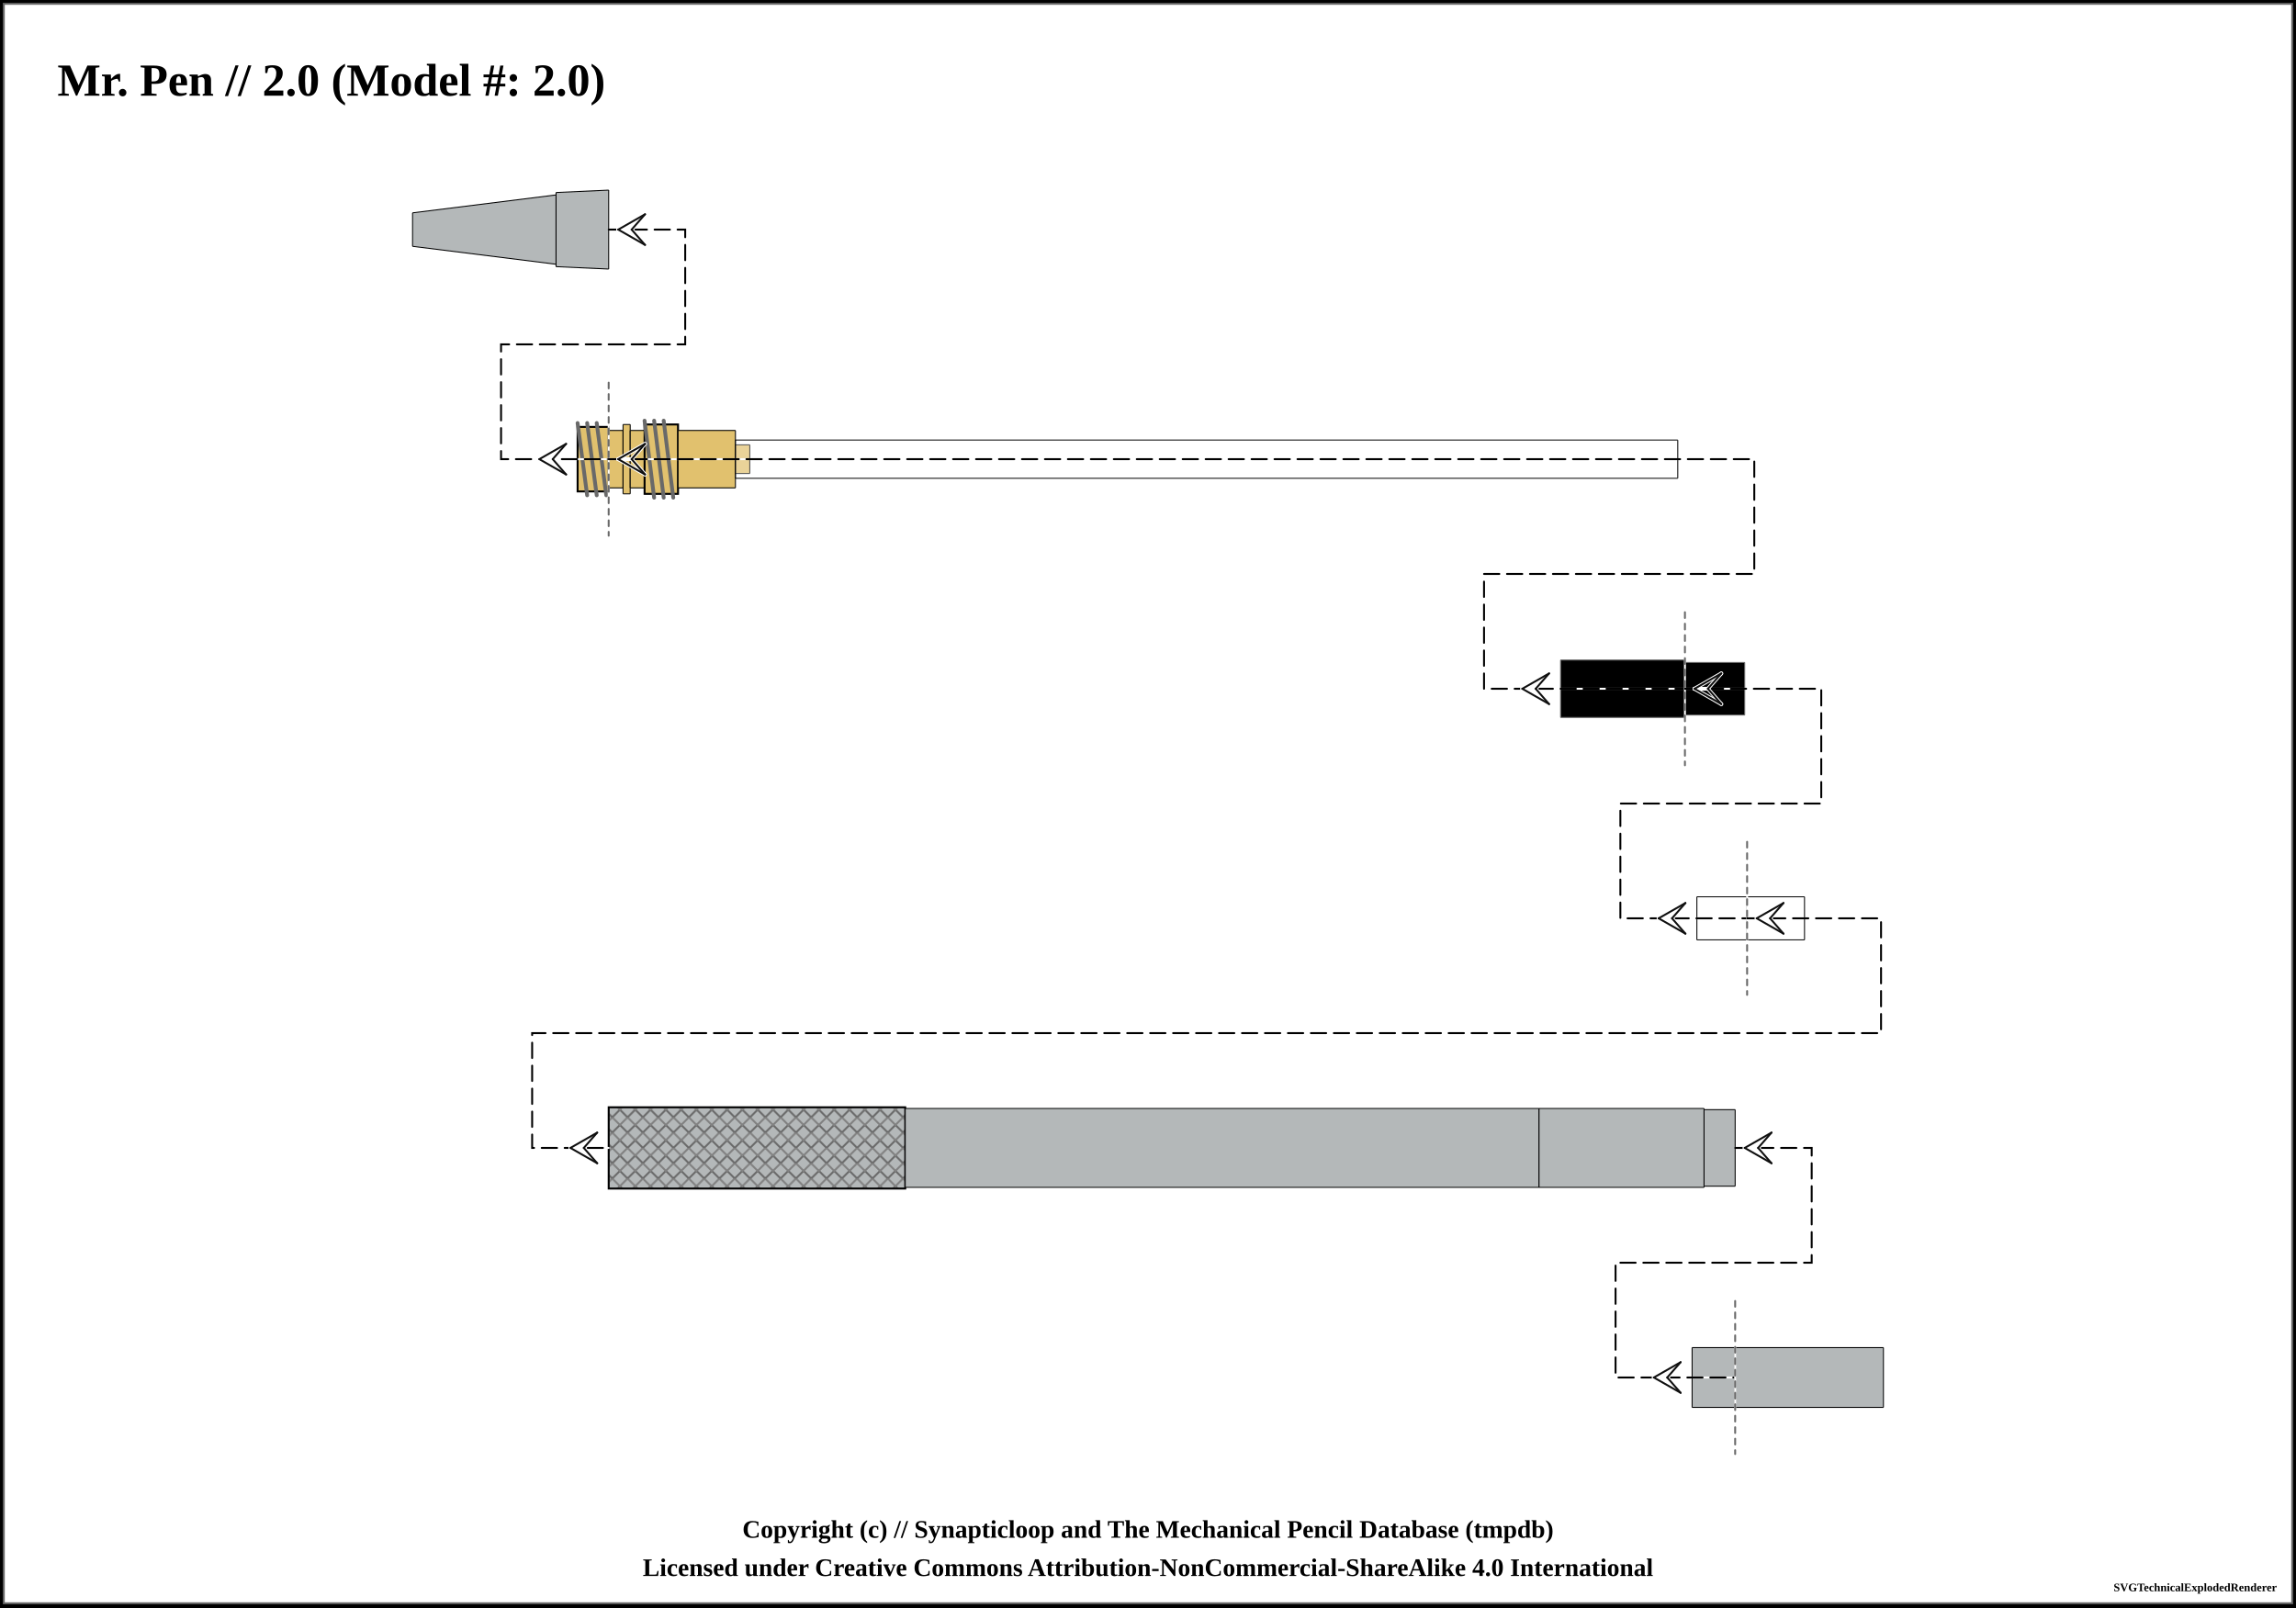
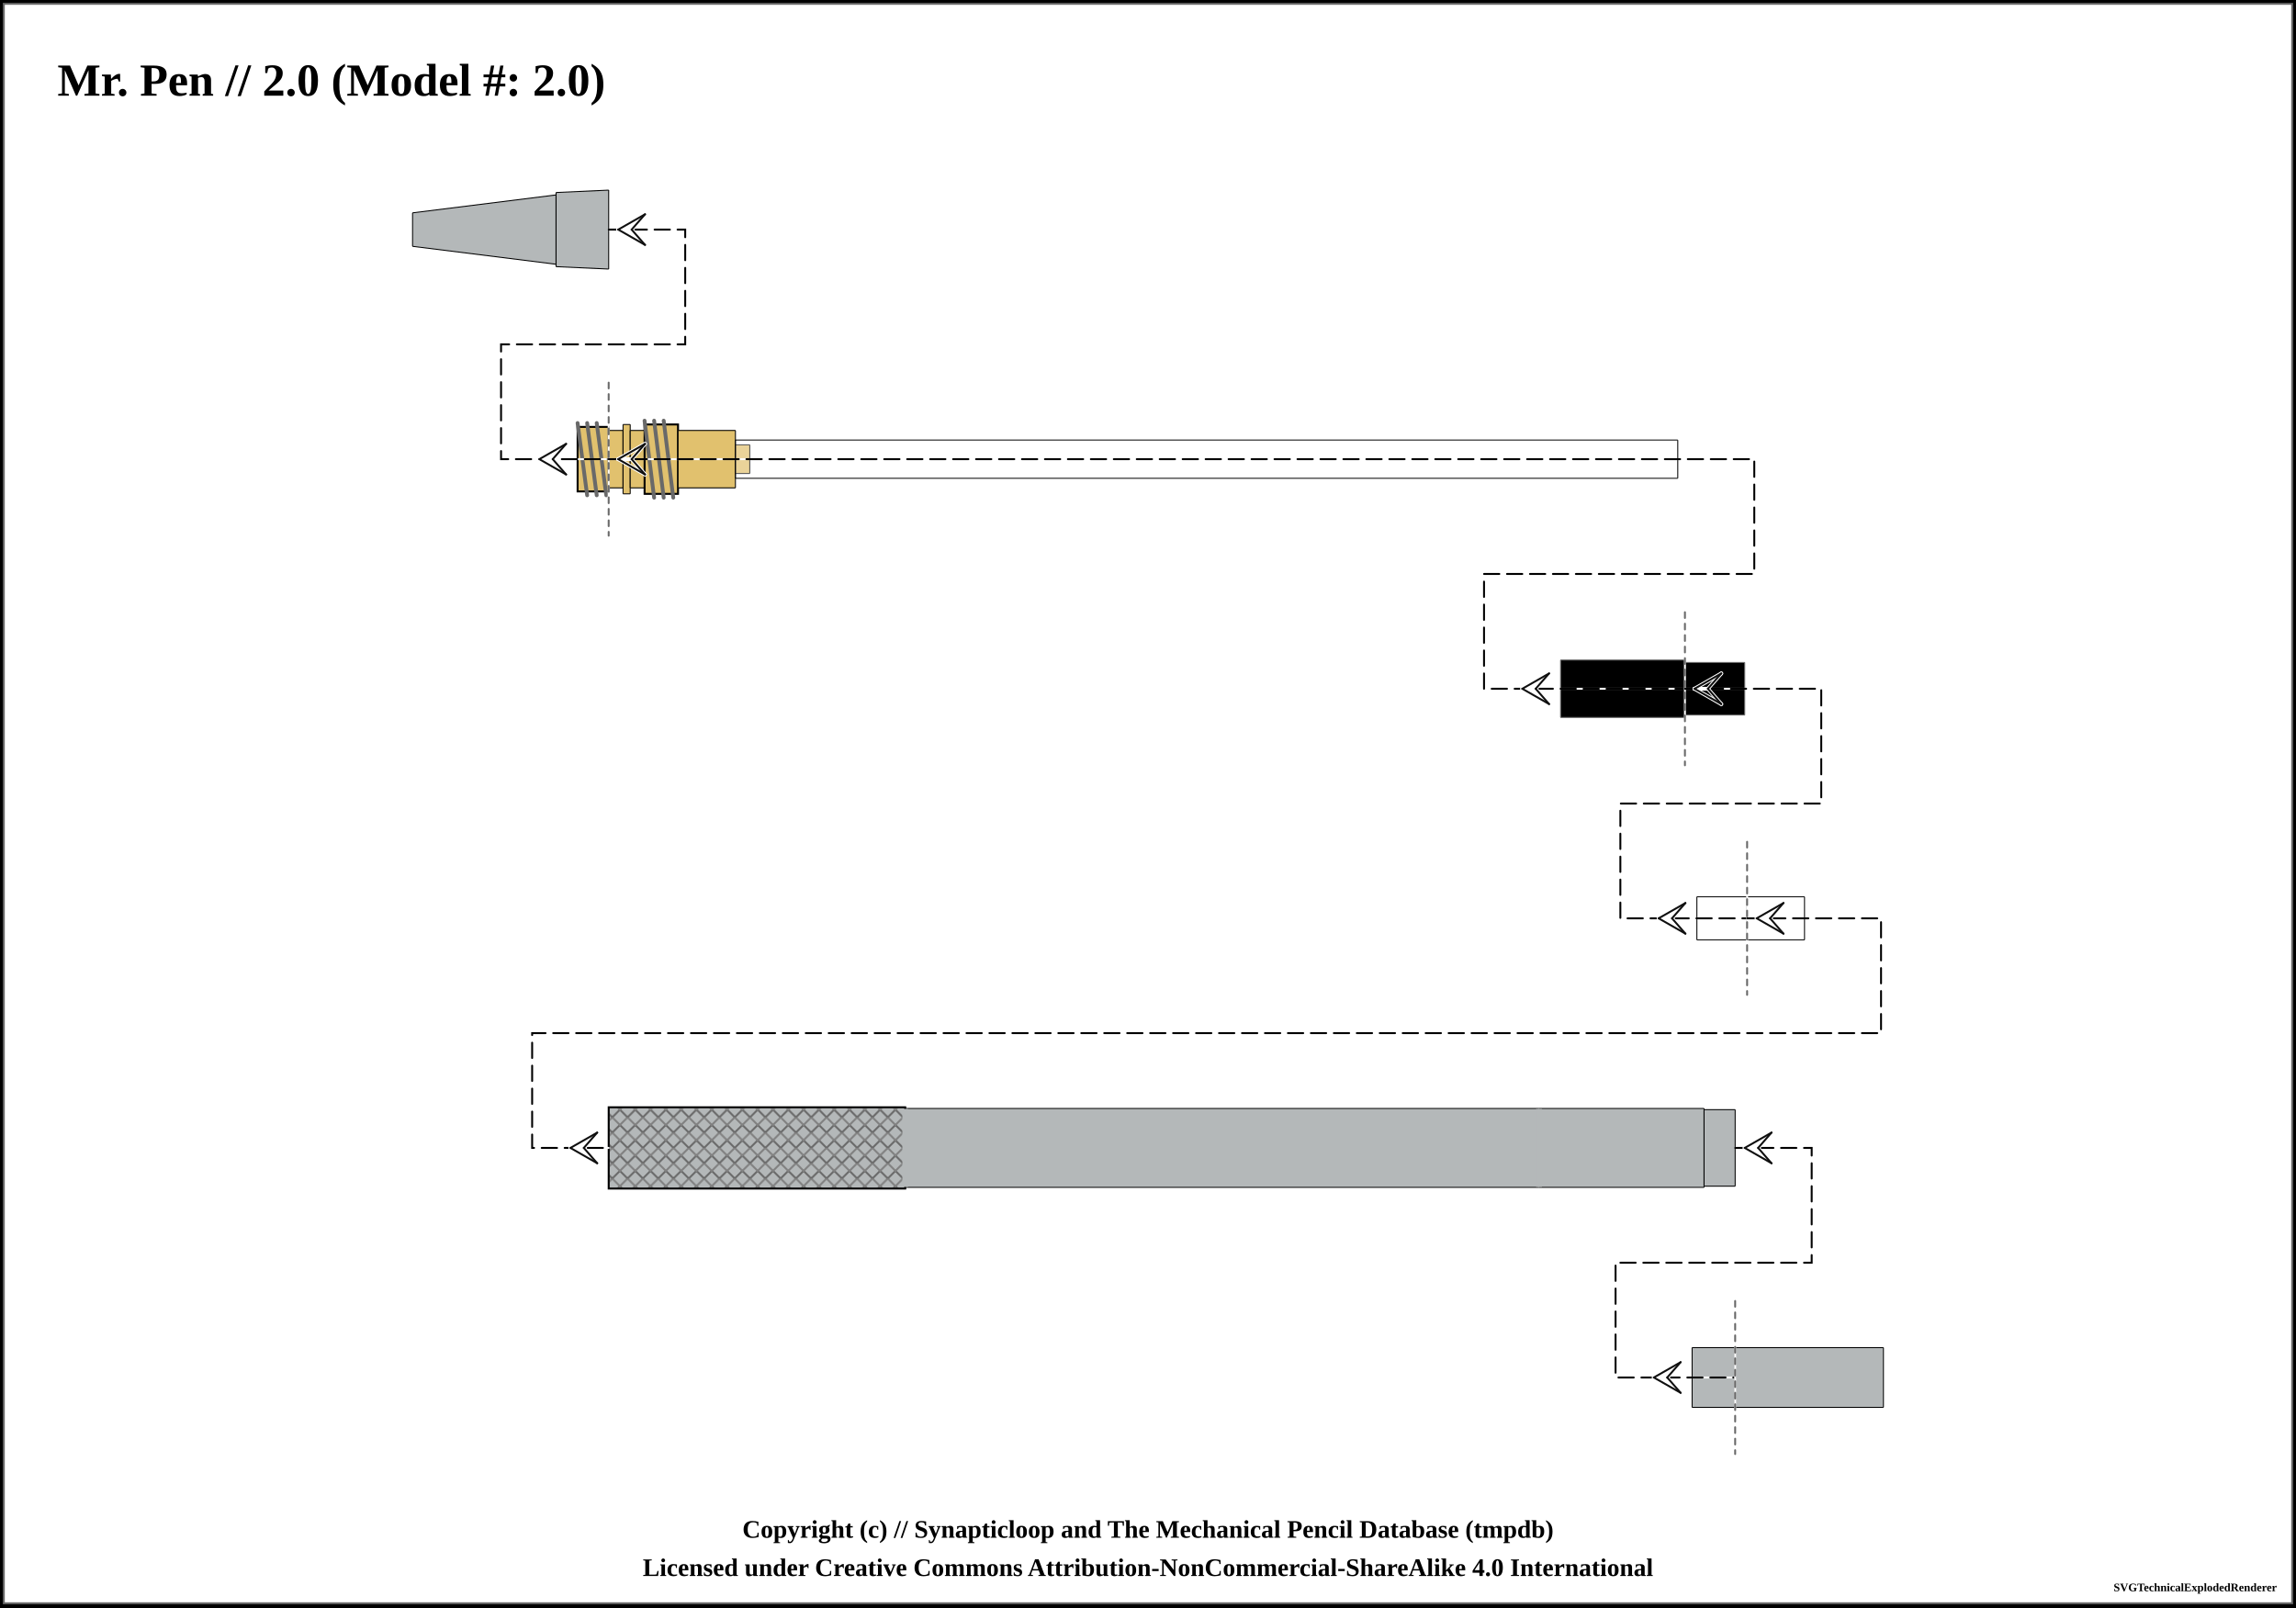
<svg xmlns="http://www.w3.org/2000/svg" width="1200" height="840">
  <pattern id="knurled-large" patternUnits="userSpaceOnUse" width="12" height="12">
    <path stroke="dimgray" stroke-linecap="round" stroke-width="1" d="M 6,6 L 12,12" />
    <path stroke="dimgray" stroke-linecap="round" stroke-width="1" d="M 6,6 L 0,12" />
    <path stroke="gray" stroke-linecap="round" stroke-width="1" d="M 6,6 L 12,0" />
    <path stroke="gray" stroke-linecap="round" stroke-width="1" d="M 6,6 L 0,0" />
  </pattern>
  <pattern id="knurled-small" patternUnits="userSpaceOnUse" width="4" height="4">
    <path stroke="dimgray" stroke-linecap="round" stroke-width="1" d="M 2,2 L 4,4" />
    <path stroke="dimgray" stroke-linecap="round" stroke-width="1" d="M 2,2 L 0,4" />
    <path stroke="gray" stroke-linecap="round" stroke-width="1" d="M 2,2 L 4,0" />
    <path stroke="gray" stroke-linecap="round" stroke-width="1" d="M 2,2 L 0,0" />
  </pattern>
  <pattern id="knurled" patternUnits="userSpaceOnUse" width="8" height="8">
    <path stroke="dimgray" stroke-linecap="round" stroke-width="1" d="M 4,4 L 8,8" />
    <path stroke="dimgray" stroke-linecap="round" stroke-width="1" d="M 4,4 L 0,8" />
    <path stroke="gray" stroke-linecap="round" stroke-width="1" d="M 4,4 L 8,0" />
    <path stroke="gray" stroke-linecap="round" stroke-width="1" d="M 4,4 L 0,0" />
  </pattern>
  <pattern id="lined" patternUnits="userSpaceOnUse" width="3" height="3">
    <path stroke="dimgray" stroke-linecap="round" stroke-width="1" d="M 0,0 L 3,0" />
  </pattern>
  <pattern id="ridged" patternUnits="userSpaceOnUse" width="3" height="3">
    <path stroke="dimgray" stroke-linecap="round" stroke-width="1" d="M 0,0 L 0,3" />
  </pattern>
  <pattern id="knurled" patternUnits="userSpaceOnUse" width="8" height="8">
    <path stroke="dimgray" stroke-linecap="round" stroke-width="1" d="M 4,4 L 8,8" />
    <path stroke="dimgray" stroke-linecap="round" stroke-width="1" d="M 4,4 L 0,8" />
    <path stroke="gray" stroke-linecap="round" stroke-width="1" d="M 4,4 L 8,0" />
    <path stroke="gray" stroke-linecap="round" stroke-width="1" d="M 4,4 L 0,0" />
  </pattern>
  <rect x="0" y="0" width="1200" height="840" fill="white" stroke="black" stroke-width="4" />
  <rect x="2" y="2" width="1196" height="836" fill="white" stroke="dimgray" stroke-width="1" />
  <g transform="rotate(0 0 0)">
    <text x="30" y="50" font-size="2.0em" font-weight="bold"> Mr. Pen // 2.0 (Model #: 2.0)</text>
    <path d="M215.625 111.25 L290.625 101.875 L290.625 138.125 L215.625 128.75 Z" stroke-width="0" stroke="none" stroke-linejoin="round" fill="#b4b8b9" fill-opacity="1" />
    <path d="M215.625 111.25 L290.625 101.875 M290.625 138.125 L215.625 128.75" stroke-width="0.5" stroke="black" stroke-linejoin="round" fill="#b4b8b9" fill-opacity="1" />
    <path d="M215.625 111.25 L215.625 128.75" stroke-width="0.5" stroke="black" stroke-linejoin="round" fill="#b4b8b9" fill-opacity="1" />
    <path d="M290.625 101.875 L290.625 138.125" stroke-width="0.5" stroke="black" stroke-linejoin="round" fill="#b4b8b9" fill-opacity="1" />
    <path d="M290.625 100.625 L318.125 99.375 L318.125 140.625 L290.625 139.375 Z" stroke-width="0" stroke="none" stroke-linejoin="round" fill="#b4b8b9" fill-opacity="1" />
    <path d="M290.625 100.625 L318.125 99.375 M318.125 140.625 L290.625 139.375" stroke-width="0.5" stroke="black" stroke-linejoin="round" fill="#b4b8b9" fill-opacity="1" />
    <path d="M290.625 100.625 L290.625 139.375" stroke-width="0.5" stroke="black" stroke-linejoin="round" fill="#b4b8b9" fill-opacity="1" />
    <path d="M318.125 99.375 L318.125 140.625" stroke-width="0.5" stroke="black" stroke-linejoin="round" fill="#b4b8b9" fill-opacity="1" />
    <path d="M301.875 223.125 L318.125 223.125 L318.125 256.875 L301.875 256.875 Z" stroke-width="0" stroke="none" stroke-linejoin="round" fill="#e1c16e" fill-opacity="1" />
    <path d="M301.875 223.125 L318.125 223.125 M318.125 256.875 L301.875 256.875" stroke-width="0.5" stroke="black" stroke-linejoin="round" fill="#e1c16e" fill-opacity="1" />
    <path d="M301.875 223.125 L301.875 256.875" stroke-width="0.5" stroke="black" stroke-linejoin="round" fill="#e1c16e" fill-opacity="1" />
    <path d="M318.125 223.125 L318.125 256.875" stroke-width="0.5" stroke="black" stroke-linejoin="round" fill="#e1c16e" fill-opacity="1" />
    <path d="M301.875 223.125 L318.125 223.125 L318.125 256.875 L301.875 256.875 Z" stroke-width="1.0" stroke="black" fill="url(#threaded)" />
    <line x1="301.875" y1="221.125" x2="306.875" y2="258.875" stroke="dimgray" stroke-linecap="round" stroke-width="2" />
    <line x1="301.875" y1="221.125" x2="306.875" y2="258.875" stroke="[object Object]" stroke-linecap="round" stroke-width="1" />
    <line x1="306.875" y1="221.125" x2="311.875" y2="258.875" stroke="dimgray" stroke-linecap="round" stroke-width="2" />
    <line x1="306.875" y1="221.125" x2="311.875" y2="258.875" stroke="[object Object]" stroke-linecap="round" stroke-width="1" />
    <line x1="311.875" y1="221.125" x2="316.875" y2="258.875" stroke="dimgray" stroke-linecap="round" stroke-width="2" />
    <line x1="311.875" y1="221.125" x2="316.875" y2="258.875" stroke="[object Object]" stroke-linecap="round" stroke-width="1" />
    <path d="M318.125 225 L325.625 225 L325.625 255 L318.125 255 Z" stroke-width="0" stroke="none" stroke-linejoin="round" fill="#e1c16e" fill-opacity="1" />
    <path d="M318.125 225 L325.625 225 M325.625 255 L318.125 255" stroke-width="0.5" stroke="black" stroke-linejoin="round" fill="#e1c16e" fill-opacity="1" />
    <path d="M318.125 225 L318.125 255" stroke-width="0.5" stroke="black" stroke-linejoin="round" fill="#e1c16e" fill-opacity="1" />
    <path d="M325.625 225 L325.625 255" stroke-width="0.5" stroke="black" stroke-linejoin="round" fill="#e1c16e" fill-opacity="1" />
    <path d="M325.625 221.875 L329.375 221.875 L329.375 258.125 L325.625 258.125 Z" stroke-width="0" stroke="none" stroke-linejoin="round" fill="#e1c16e" fill-opacity="1" />
    <path d="M325.625 221.875 L329.375 221.875 M329.375 258.125 L325.625 258.125" stroke-width="0.5" stroke="black" stroke-linejoin="round" fill="#e1c16e" fill-opacity="1" />
    <path d="M325.625 221.875 L325.625 258.125" stroke-width="0.5" stroke="black" stroke-linejoin="round" fill="#e1c16e" fill-opacity="1" />
    <path d="M329.375 221.875 L329.375 258.125" stroke-width="0.5" stroke="black" stroke-linejoin="round" fill="#e1c16e" fill-opacity="1" />
    <path d="M329.375 225 L336.875 225 L336.875 255 L329.375 255 Z" stroke-width="0" stroke="none" stroke-linejoin="round" fill="#e1c16e" fill-opacity="1" />
    <path d="M329.375 225 L336.875 225 M336.875 255 L329.375 255" stroke-width="0.5" stroke="black" stroke-linejoin="round" fill="#e1c16e" fill-opacity="1" />
    <path d="M329.375 225 L329.375 255" stroke-width="0.5" stroke="black" stroke-linejoin="round" fill="#e1c16e" fill-opacity="1" />
    <path d="M336.875 225 L336.875 255" stroke-width="0.5" stroke="black" stroke-linejoin="round" fill="#e1c16e" fill-opacity="1" />
    <path d="M336.875 221.875 L354.375 221.875 L354.375 258.125 L336.875 258.125 Z" stroke-width="0" stroke="none" stroke-linejoin="round" fill="#e1c16e" fill-opacity="1" />
    <path d="M336.875 221.875 L354.375 221.875 M354.375 258.125 L336.875 258.125" stroke-width="0.5" stroke="black" stroke-linejoin="round" fill="#e1c16e" fill-opacity="1" />
    <path d="M336.875 221.875 L336.875 258.125" stroke-width="0.5" stroke="black" stroke-linejoin="round" fill="#e1c16e" fill-opacity="1" />
    <path d="M354.375 221.875 L354.375 258.125" stroke-width="0.5" stroke="black" stroke-linejoin="round" fill="#e1c16e" fill-opacity="1" />
    <path d="M336.875 221.875 L354.375 221.875 L354.375 258.125 L336.875 258.125 Z" stroke-width="1.0" stroke="black" fill="url(#threaded)" />
    <line x1="336.875" y1="219.875" x2="341.875" y2="260.125" stroke="dimgray" stroke-linecap="round" stroke-width="2" />
    <line x1="336.875" y1="219.875" x2="341.875" y2="260.125" stroke="[object Object]" stroke-linecap="round" stroke-width="1" />
    <line x1="341.875" y1="219.875" x2="346.875" y2="260.125" stroke="dimgray" stroke-linecap="round" stroke-width="2" />
    <line x1="341.875" y1="219.875" x2="346.875" y2="260.125" stroke="[object Object]" stroke-linecap="round" stroke-width="1" />
    <line x1="346.875" y1="219.875" x2="351.875" y2="260.125" stroke="dimgray" stroke-linecap="round" stroke-width="2" />
    <line x1="346.875" y1="219.875" x2="351.875" y2="260.125" stroke="[object Object]" stroke-linecap="round" stroke-width="1" />
    <path d="M354.375 225 L384.375 225 L384.375 255 L354.375 255 Z" stroke-width="0" stroke="none" stroke-linejoin="round" fill="#e1c16e" fill-opacity="1" />
    <path d="M354.375 225 L384.375 225 M384.375 255 L354.375 255" stroke-width="0.5" stroke="black" stroke-linejoin="round" fill="#e1c16e" fill-opacity="1" />
    <path d="M354.375 225 L354.375 255" stroke-width="0.5" stroke="black" stroke-linejoin="round" fill="#e1c16e" fill-opacity="1" />
    <path d="M384.375 225 L384.375 255" stroke-width="0.5" stroke="black" stroke-linejoin="round" fill="#e1c16e" fill-opacity="1" />
    <path d="M384.375 232.5 L391.875 232.5 L391.875 247.5 L384.375 247.5 Z" stroke-width="0" stroke="none" stroke-linejoin="round" fill="#e1c16e" fill-opacity="1" />
    <path d="M384.375 232.5 L391.875 232.5 M391.875 247.5 L384.375 247.5" stroke-width="0.5" stroke="black" stroke-linejoin="round" fill="#e1c16e" fill-opacity="1" />
    <path d="M384.375 232.5 L384.375 247.5" stroke-width="0.5" stroke="black" stroke-linejoin="round" fill="#e1c16e" fill-opacity="1" />
    <path d="M391.875 232.5 L391.875 247.5" stroke-width="0.5" stroke="black" stroke-linejoin="round" fill="#e1c16e" fill-opacity="1" />
    <path d="M384.375 230 L876.875 230 L876.875 250 L384.375 250 Z" stroke-width="0" stroke="none" stroke-linejoin="round" fill="white" fill-opacity="0.3" />
    <path d="M384.375 230 L876.875 230 M876.875 250 L384.375 250" stroke-width="0.5" stroke="black" stroke-linejoin="round" fill="white" fill-opacity="0.3" />
    <path d="M384.375 230 L384.375 250" stroke-width="0.5" stroke="black" stroke-linejoin="round" fill="white" fill-opacity="0.3" />
    <path d="M876.875 230 L876.875 250" stroke-width="0.5" stroke="black" stroke-linejoin="round" fill="white" fill-opacity="0.3" />
    <path d="M815.625 345 L880.625 345 L880.625 375 L815.625 375 Z" stroke-width="0" stroke="none" stroke-linejoin="round" fill="black" fill-opacity="1" />
    <path d="M815.625 345 L880.625 345 M880.625 375 L815.625 375" stroke-width="0.5" stroke="dimgray" stroke-linejoin="round" fill="black" fill-opacity="1" />
    <path d="M815.625 345 L815.625 375" stroke-width="0.5" stroke="dimgray" stroke-linejoin="round" fill="black" fill-opacity="1" />
    <path d="M880.625 345 L880.625 375" stroke-width="0.5" stroke="dimgray" stroke-linejoin="round" fill="black" fill-opacity="1" />
    <path d="M880.625 346.25 L911.875 346.25 L911.875 373.75 L880.625 373.75 Z" stroke-width="0" stroke="none" stroke-linejoin="round" fill="black" fill-opacity="1" />
    <path d="M880.625 346.25 L911.875 346.25 M911.875 373.75 L880.625 373.75" stroke-width="0.5" stroke="dimgray" stroke-linejoin="round" fill="black" fill-opacity="1" />
    <path d="M880.625 346.25 L880.625 373.75" stroke-width="0.5" stroke="dimgray" stroke-linejoin="round" fill="black" fill-opacity="1" />
    <path d="M911.875 346.25 L911.875 373.75" stroke-width="0.5" stroke="dimgray" stroke-linejoin="round" fill="black" fill-opacity="1" />
    <path d="M886.875 468.75 L913.125 468.75 L913.125 491.25 L886.875 491.25 Z" stroke-width="0" stroke="none" stroke-linejoin="round" fill="white" fill-opacity="1" />
    <path d="M886.875 468.75 L913.125 468.75 M913.125 491.25 L886.875 491.25" stroke-width="0.5" stroke="black" stroke-linejoin="round" fill="white" fill-opacity="1" />
    <path d="M886.875 468.75 L886.875 491.25" stroke-width="0.5" stroke="black" stroke-linejoin="round" fill="white" fill-opacity="1" />
    <path d="M913.125 468.75 L913.125 491.25" stroke-width="0.5" stroke="black" stroke-linejoin="round" fill="white" fill-opacity="1" />
    <path d="M913.125 468.75 L943.125 468.75 L943.125 491.25 L913.125 491.25 Z" stroke-width="0" stroke="none" stroke-linejoin="round" fill="white" fill-opacity="1" />
    <path d="M913.125 468.75 L943.125 468.75 M943.125 491.25 L913.125 491.25" stroke-width="0.5" stroke="black" stroke-linejoin="round" fill="white" fill-opacity="1" />
    <path d="M913.125 468.75 L913.125 491.25" stroke-width="0.5" stroke="black" stroke-linejoin="round" fill="white" fill-opacity="1" />
    <path d="M943.125 468.75 L943.125 491.25" stroke-width="0.5" stroke="black" stroke-linejoin="round" fill="white" fill-opacity="1" />
    <path d="M318.125 578.75 L473.125 578.75 L473.125 621.25 L318.125 621.25 Z" stroke-width="0" stroke="none" stroke-linejoin="round" fill="#b4b8b9" fill-opacity="1" />
    <path d="M318.125 578.75 L473.125 578.75 M473.125 621.25 L318.125 621.25" stroke-width="0.5" stroke="black" stroke-linejoin="round" fill="#b4b8b9" fill-opacity="1" />
    <path d="M318.125 578.75 L318.125 621.25" stroke-width="0.5" stroke="black" stroke-linejoin="round" fill="#b4b8b9" fill-opacity="1" />
    <path d="M473.125 578.75 L473.125 621.25" stroke-width="0.5" stroke="black" stroke-linejoin="round" fill="#b4b8b9" fill-opacity="1" />
    <path d="M318.125 578.75 L473.125 578.75 L473.125 621.25 L318.125 621.25 Z" stroke-width="1.0" stroke="black" fill="url(#knurled)" />
    <path d="M473.125 579.375 L804.375 579.375 L804.375 620.625 L473.125 620.625 Z" stroke-width="0" stroke="none" stroke-linejoin="round" fill="#b4b8b9" fill-opacity="1" />
    <path d="M473.125 579.375 L804.375 579.375 M804.375 620.625 L473.125 620.625" stroke-width="0.5" stroke="black" stroke-linejoin="round" fill="#b4b8b9" fill-opacity="1" />
    <path d="M473.125 579.375 L473.125 620.625" stroke-width="0.5" stroke="black" stroke-linejoin="round" fill="#b4b8b9" fill-opacity="1" />
-     <path d="M804.375 579.375 L804.375 620.625" stroke-width="0.5" stroke="black" stroke-linejoin="round" fill="#b4b8b9" fill-opacity="1" />
+     <line x1="473.125" y1="579.625" x2="473.125" y2="620.375" stroke="#b4b8b9" stroke-opacity="1" stroke-width="3" />
    <path d="M804.375 579.375 L890.625 579.375 L890.625 620.625 L804.375 620.625 Z" stroke-width="0" stroke="none" stroke-linejoin="round" fill="#b4b8b9" fill-opacity="1" />
    <path d="M804.375 579.375 L890.625 579.375 M890.625 620.625 L804.375 620.625" stroke-width="0.5" stroke="black" stroke-linejoin="round" fill="#b4b8b9" fill-opacity="1" />
-     <path d="M804.375 579.375 L804.375 620.625" stroke-width="0.5" stroke="black" stroke-linejoin="round" fill="#b4b8b9" fill-opacity="1" />
    <path d="M890.625 579.375 L890.625 620.625" stroke-width="0.5" stroke="black" stroke-linejoin="round" fill="#b4b8b9" fill-opacity="1" />
+     <line x1="804.375" y1="579.625" x2="804.375" y2="620.375" stroke="#b4b8b9" stroke-opacity="1" stroke-width="3" />
    <path d="M890.625 580 L906.875 580 L906.875 620 L890.625 620 Z" stroke-width="0" stroke="none" stroke-linejoin="round" fill="#b4b8b9" fill-opacity="1" />
    <path d="M890.625 580 L906.875 580 M906.875 620 L890.625 620" stroke-width="0.5" stroke="black" stroke-linejoin="round" fill="#b4b8b9" fill-opacity="1" />
    <path d="M890.625 580 L890.625 620" stroke-width="0.5" stroke="black" stroke-linejoin="round" fill="#b4b8b9" fill-opacity="1" />
    <path d="M906.875 580 L906.875 620" stroke-width="0.5" stroke="black" stroke-linejoin="round" fill="#b4b8b9" fill-opacity="1" />
    <path d="M884.375 704.375 L906.875 704.375 L906.875 735.625 L884.375 735.625 Z" stroke-width="0" stroke="none" stroke-linejoin="round" fill="#b4b8b9" fill-opacity="1" />
    <path d="M884.375 704.375 L906.875 704.375 M906.875 735.625 L884.375 735.625" stroke-width="0.5" stroke="black" stroke-linejoin="round" fill="#b4b8b9" fill-opacity="1" />
    <path d="M884.375 704.375 L884.375 735.625" stroke-width="0.5" stroke="black" stroke-linejoin="round" fill="#b4b8b9" fill-opacity="1" />
    <path d="M906.875 704.375 L906.875 735.625" stroke-width="0.5" stroke="black" stroke-linejoin="round" fill="#b4b8b9" fill-opacity="1" />
    <path d="M906.875 704.375 L984.375 704.375 L984.375 735.625 L906.875 735.625 Z" stroke-width="0" stroke="none" stroke-linejoin="round" fill="#b4b8b9" fill-opacity="1" />
    <path d="M906.875 704.375 L984.375 704.375 M984.375 735.625 L906.875 735.625" stroke-width="0.5" stroke="black" stroke-linejoin="round" fill="#b4b8b9" fill-opacity="1" />
    <path d="M906.875 704.375 L906.875 735.625" stroke-width="0.5" stroke="black" stroke-linejoin="round" fill="#b4b8b9" fill-opacity="1" />
    <path d="M984.375 704.375 L984.375 735.625" stroke-width="0.5" stroke="black" stroke-linejoin="round" fill="#b4b8b9" fill-opacity="1" />
    <path d="M 318.125 120 L 358.125 120 L 358.125 180 L 261.875 180 L 261.875 240 L 318.125 240 " fill="none" stroke="white" stroke-width="1" stroke-linecap="round" />
    <path d="M 318.125 120 L 358.125 120 L 358.125 180 L 261.875 180 L 261.875 240 L 318.125 240 " fill="none" stroke="black" stroke-width="1" stroke-dasharray="8,4" stroke-linecap="round" />
    <line x1="323.125" y1="120" x2="330.125" y2="120" stroke-linecap="round" stroke="#ffffff" stroke-width="2.0" />
    <line x1="323.125" y1="120" x2="337.125" y2="112" stroke-linecap="round" stroke="#ffffff" stroke-width="2.0" />
    <line x1="337.125" y1="112" x2="330.125" y2="120" stroke-linecap="round" stroke="#ffffff" stroke-width="2.0" />
    <line x1="323.125" y1="120" x2="337.125" y2="128" stroke-linecap="round" stroke="#ffffff" stroke-width="2.0" />
    <line x1="337.125" y1="128" x2="330.125" y2="120" stroke-linecap="round" stroke="#ffffff" stroke-width="2.0" />
    <line x1="323.125" y1="120" x2="337.125" y2="112" stroke-linecap="round" stroke="#0f0f0f" stroke-width="1.0" />
    <line x1="337.125" y1="112" x2="330.125" y2="120" stroke-linecap="round" stroke="#0f0f0f" stroke-width="1.0" />
    <line x1="323.125" y1="120" x2="337.125" y2="128" stroke-linecap="round" stroke="#0f0f0f" stroke-width="1.0" />
    <line x1="337.125" y1="128" x2="330.125" y2="120" stroke-linecap="round" stroke="#0f0f0f" stroke-width="1.0" />
    <line x1="281.875" y1="240" x2="288.875" y2="240" stroke-linecap="round" stroke="#ffffff" stroke-width="2.0" />
    <line x1="281.875" y1="240" x2="295.875" y2="232" stroke-linecap="round" stroke="#ffffff" stroke-width="2.0" />
    <line x1="295.875" y1="232" x2="288.875" y2="240" stroke-linecap="round" stroke="#ffffff" stroke-width="2.0" />
    <line x1="281.875" y1="240" x2="295.875" y2="248" stroke-linecap="round" stroke="#ffffff" stroke-width="2.0" />
    <line x1="295.875" y1="248" x2="288.875" y2="240" stroke-linecap="round" stroke="#ffffff" stroke-width="2.0" />
    <line x1="281.875" y1="240" x2="295.875" y2="232" stroke-linecap="round" stroke="#0f0f0f" stroke-width="1.0" />
    <line x1="295.875" y1="232" x2="288.875" y2="240" stroke-linecap="round" stroke="#0f0f0f" stroke-width="1.0" />
    <line x1="281.875" y1="240" x2="295.875" y2="248" stroke-linecap="round" stroke="#0f0f0f" stroke-width="1.0" />
    <line x1="295.875" y1="248" x2="288.875" y2="240" stroke-linecap="round" stroke="#0f0f0f" stroke-width="1.0" />
    <line x1="318.125" y1="200" x2="318.125" y2="280" stroke="white" stroke-linecap="round" stroke-width="1" />
    <line x1="318.125" y1="200" x2="318.125" y2="280" stroke="dimgray" stroke-linecap="round" stroke-dasharray="3,3" stroke-width="1" />
    <path d="M 318.125 240 L 916.875 240 L 916.875 300 L 775.625 300 L 775.625 360 L 880.625 360 " fill="none" stroke="white" stroke-width="1" stroke-linecap="round" />
    <path d="M 318.125 240 L 916.875 240 L 916.875 300 L 775.625 300 L 775.625 360 L 880.625 360 " fill="none" stroke="black" stroke-width="1" stroke-dasharray="8,4" stroke-linecap="round" />
    <line x1="323.125" y1="240" x2="330.125" y2="240" stroke-linecap="round" stroke="#ffffff" stroke-width="2.0" />
    <line x1="323.125" y1="240" x2="337.125" y2="232" stroke-linecap="round" stroke="#ffffff" stroke-width="2.0" />
    <line x1="337.125" y1="232" x2="330.125" y2="240" stroke-linecap="round" stroke="#ffffff" stroke-width="2.0" />
    <line x1="323.125" y1="240" x2="337.125" y2="248" stroke-linecap="round" stroke="#ffffff" stroke-width="2.0" />
    <line x1="337.125" y1="248" x2="330.125" y2="240" stroke-linecap="round" stroke="#ffffff" stroke-width="2.0" />
    <line x1="323.125" y1="240" x2="337.125" y2="232" stroke-linecap="round" stroke="#0f0f0f" stroke-width="1.0" />
    <line x1="337.125" y1="232" x2="330.125" y2="240" stroke-linecap="round" stroke="#0f0f0f" stroke-width="1.0" />
    <line x1="323.125" y1="240" x2="337.125" y2="248" stroke-linecap="round" stroke="#0f0f0f" stroke-width="1.0" />
    <line x1="337.125" y1="248" x2="330.125" y2="240" stroke-linecap="round" stroke="#0f0f0f" stroke-width="1.0" />
    <line x1="795.625" y1="360" x2="802.625" y2="360" stroke-linecap="round" stroke="#ffffff" stroke-width="2.0" />
    <line x1="795.625" y1="360" x2="809.625" y2="352" stroke-linecap="round" stroke="#ffffff" stroke-width="2.0" />
    <line x1="809.625" y1="352" x2="802.625" y2="360" stroke-linecap="round" stroke="#ffffff" stroke-width="2.0" />
    <line x1="795.625" y1="360" x2="809.625" y2="368" stroke-linecap="round" stroke="#ffffff" stroke-width="2.0" />
    <line x1="809.625" y1="368" x2="802.625" y2="360" stroke-linecap="round" stroke="#ffffff" stroke-width="2.0" />
    <line x1="795.625" y1="360" x2="809.625" y2="352" stroke-linecap="round" stroke="#0f0f0f" stroke-width="1.0" />
    <line x1="809.625" y1="352" x2="802.625" y2="360" stroke-linecap="round" stroke="#0f0f0f" stroke-width="1.0" />
    <line x1="795.625" y1="360" x2="809.625" y2="368" stroke-linecap="round" stroke="#0f0f0f" stroke-width="1.0" />
    <line x1="809.625" y1="368" x2="802.625" y2="360" stroke-linecap="round" stroke="#0f0f0f" stroke-width="1.0" />
    <line x1="880.625" y1="320" x2="880.625" y2="400" stroke="white" stroke-linecap="round" stroke-width="1" />
    <line x1="880.625" y1="320" x2="880.625" y2="400" stroke="dimgray" stroke-linecap="round" stroke-dasharray="3,3" stroke-width="1" />
    <path d="M 880.625 360 L 951.875 360 L 951.875 420 L 846.875 420 L 846.875 480 L 913.125 480 " fill="none" stroke="white" stroke-width="1" stroke-linecap="round" />
    <path d="M 880.625 360 L 951.875 360 L 951.875 420 L 846.875 420 L 846.875 480 L 913.125 480 " fill="none" stroke="black" stroke-width="1" stroke-dasharray="8,4" stroke-linecap="round" />
    <line x1="885.625" y1="360" x2="892.625" y2="360" stroke-linecap="round" stroke="#ffffff" stroke-width="2.0" />
    <line x1="885.625" y1="360" x2="899.625" y2="352" stroke-linecap="round" stroke="#ffffff" stroke-width="2.0" />
    <line x1="899.625" y1="352" x2="892.625" y2="360" stroke-linecap="round" stroke="#ffffff" stroke-width="2.0" />
    <line x1="885.625" y1="360" x2="899.625" y2="368" stroke-linecap="round" stroke="#ffffff" stroke-width="2.0" />
    <line x1="899.625" y1="368" x2="892.625" y2="360" stroke-linecap="round" stroke="#ffffff" stroke-width="2.0" />
    <line x1="885.625" y1="360" x2="899.625" y2="352" stroke-linecap="round" stroke="#0f0f0f" stroke-width="1.0" />
    <line x1="899.625" y1="352" x2="892.625" y2="360" stroke-linecap="round" stroke="#0f0f0f" stroke-width="1.0" />
    <line x1="885.625" y1="360" x2="899.625" y2="368" stroke-linecap="round" stroke="#0f0f0f" stroke-width="1.0" />
    <line x1="899.625" y1="368" x2="892.625" y2="360" stroke-linecap="round" stroke="#0f0f0f" stroke-width="1.0" />
    <line x1="866.875" y1="480" x2="873.875" y2="480" stroke-linecap="round" stroke="#ffffff" stroke-width="2.0" />
    <line x1="866.875" y1="480" x2="880.875" y2="472" stroke-linecap="round" stroke="#ffffff" stroke-width="2.0" />
    <line x1="880.875" y1="472" x2="873.875" y2="480" stroke-linecap="round" stroke="#ffffff" stroke-width="2.0" />
    <line x1="866.875" y1="480" x2="880.875" y2="488" stroke-linecap="round" stroke="#ffffff" stroke-width="2.0" />
    <line x1="880.875" y1="488" x2="873.875" y2="480" stroke-linecap="round" stroke="#ffffff" stroke-width="2.0" />
    <line x1="866.875" y1="480" x2="880.875" y2="472" stroke-linecap="round" stroke="#0f0f0f" stroke-width="1.0" />
    <line x1="880.875" y1="472" x2="873.875" y2="480" stroke-linecap="round" stroke="#0f0f0f" stroke-width="1.0" />
    <line x1="866.875" y1="480" x2="880.875" y2="488" stroke-linecap="round" stroke="#0f0f0f" stroke-width="1.0" />
    <line x1="880.875" y1="488" x2="873.875" y2="480" stroke-linecap="round" stroke="#0f0f0f" stroke-width="1.0" />
    <line x1="913.125" y1="440" x2="913.125" y2="520" stroke="white" stroke-linecap="round" stroke-width="1" />
    <line x1="913.125" y1="440" x2="913.125" y2="520" stroke="dimgray" stroke-linecap="round" stroke-dasharray="3,3" stroke-width="1" />
    <path d="M 913.125 480 L 983.125 480 L 983.125 540 L 278.125 540 L 278.125 600 L 318.125 600 " fill="none" stroke="white" stroke-width="1" stroke-linecap="round" />
    <path d="M 913.125 480 L 983.125 480 L 983.125 540 L 278.125 540 L 278.125 600 L 318.125 600 " fill="none" stroke="black" stroke-width="1" stroke-dasharray="8,4" stroke-linecap="round" />
    <line x1="918.125" y1="480" x2="925.125" y2="480" stroke-linecap="round" stroke="#ffffff" stroke-width="2.0" />
    <line x1="918.125" y1="480" x2="932.125" y2="472" stroke-linecap="round" stroke="#ffffff" stroke-width="2.0" />
    <line x1="932.125" y1="472" x2="925.125" y2="480" stroke-linecap="round" stroke="#ffffff" stroke-width="2.0" />
    <line x1="918.125" y1="480" x2="932.125" y2="488" stroke-linecap="round" stroke="#ffffff" stroke-width="2.0" />
    <line x1="932.125" y1="488" x2="925.125" y2="480" stroke-linecap="round" stroke="#ffffff" stroke-width="2.0" />
    <line x1="918.125" y1="480" x2="932.125" y2="472" stroke-linecap="round" stroke="#0f0f0f" stroke-width="1.0" />
    <line x1="932.125" y1="472" x2="925.125" y2="480" stroke-linecap="round" stroke="#0f0f0f" stroke-width="1.0" />
    <line x1="918.125" y1="480" x2="932.125" y2="488" stroke-linecap="round" stroke="#0f0f0f" stroke-width="1.0" />
    <line x1="932.125" y1="488" x2="925.125" y2="480" stroke-linecap="round" stroke="#0f0f0f" stroke-width="1.0" />
    <line x1="298.125" y1="600" x2="305.125" y2="600" stroke-linecap="round" stroke="#ffffff" stroke-width="2.0" />
    <line x1="298.125" y1="600" x2="312.125" y2="592" stroke-linecap="round" stroke="#ffffff" stroke-width="2.0" />
    <line x1="312.125" y1="592" x2="305.125" y2="600" stroke-linecap="round" stroke="#ffffff" stroke-width="2.0" />
    <line x1="298.125" y1="600" x2="312.125" y2="608" stroke-linecap="round" stroke="#ffffff" stroke-width="2.0" />
    <line x1="312.125" y1="608" x2="305.125" y2="600" stroke-linecap="round" stroke="#ffffff" stroke-width="2.0" />
    <line x1="298.125" y1="600" x2="312.125" y2="592" stroke-linecap="round" stroke="#0f0f0f" stroke-width="1.0" />
    <line x1="312.125" y1="592" x2="305.125" y2="600" stroke-linecap="round" stroke="#0f0f0f" stroke-width="1.0" />
    <line x1="298.125" y1="600" x2="312.125" y2="608" stroke-linecap="round" stroke="#0f0f0f" stroke-width="1.0" />
    <line x1="312.125" y1="608" x2="305.125" y2="600" stroke-linecap="round" stroke="#0f0f0f" stroke-width="1.0" />
    <path d="M 906.875 600 L 946.875 600 L 946.875 660 L 844.375 660 L 844.375 720 L 906.875 720 " fill="none" stroke="white" stroke-width="1" stroke-linecap="round" />
    <path d="M 906.875 600 L 946.875 600 L 946.875 660 L 844.375 660 L 844.375 720 L 906.875 720 " fill="none" stroke="black" stroke-width="1" stroke-dasharray="8,4" stroke-linecap="round" />
    <line x1="911.875" y1="600" x2="918.875" y2="600" stroke-linecap="round" stroke="#ffffff" stroke-width="2.0" />
    <line x1="911.875" y1="600" x2="925.875" y2="592" stroke-linecap="round" stroke="#ffffff" stroke-width="2.0" />
    <line x1="925.875" y1="592" x2="918.875" y2="600" stroke-linecap="round" stroke="#ffffff" stroke-width="2.0" />
    <line x1="911.875" y1="600" x2="925.875" y2="608" stroke-linecap="round" stroke="#ffffff" stroke-width="2.0" />
    <line x1="925.875" y1="608" x2="918.875" y2="600" stroke-linecap="round" stroke="#ffffff" stroke-width="2.0" />
    <line x1="911.875" y1="600" x2="925.875" y2="592" stroke-linecap="round" stroke="#0f0f0f" stroke-width="1.0" />
    <line x1="925.875" y1="592" x2="918.875" y2="600" stroke-linecap="round" stroke="#0f0f0f" stroke-width="1.0" />
    <line x1="911.875" y1="600" x2="925.875" y2="608" stroke-linecap="round" stroke="#0f0f0f" stroke-width="1.0" />
    <line x1="925.875" y1="608" x2="918.875" y2="600" stroke-linecap="round" stroke="#0f0f0f" stroke-width="1.0" />
    <line x1="864.375" y1="720" x2="871.375" y2="720" stroke-linecap="round" stroke="#ffffff" stroke-width="2.0" />
    <line x1="864.375" y1="720" x2="878.375" y2="712" stroke-linecap="round" stroke="#ffffff" stroke-width="2.0" />
    <line x1="878.375" y1="712" x2="871.375" y2="720" stroke-linecap="round" stroke="#ffffff" stroke-width="2.0" />
    <line x1="864.375" y1="720" x2="878.375" y2="728" stroke-linecap="round" stroke="#ffffff" stroke-width="2.0" />
    <line x1="878.375" y1="728" x2="871.375" y2="720" stroke-linecap="round" stroke="#ffffff" stroke-width="2.0" />
    <line x1="864.375" y1="720" x2="878.375" y2="712" stroke-linecap="round" stroke="#0f0f0f" stroke-width="1.0" />
    <line x1="878.375" y1="712" x2="871.375" y2="720" stroke-linecap="round" stroke="#0f0f0f" stroke-width="1.0" />
    <line x1="864.375" y1="720" x2="878.375" y2="728" stroke-linecap="round" stroke="#0f0f0f" stroke-width="1.0" />
    <line x1="878.375" y1="728" x2="871.375" y2="720" stroke-linecap="round" stroke="#0f0f0f" stroke-width="1.0" />
    <line x1="906.875" y1="680" x2="906.875" y2="760" stroke="white" stroke-linecap="round" stroke-width="1" />
    <line x1="906.875" y1="680" x2="906.875" y2="760" stroke="dimgray" stroke-linecap="round" stroke-dasharray="3,3" stroke-width="1" />
  </g>
  <text x="50%" y="800" font-size="1.1em" font-weight="bold" text-anchor="middle" dominant-baseline="middle">Copyright (c) // Synapticloop and The Mechanical Pencil Database (tmpdb)</text>
  <text x="50%" y="820" font-size="1.1em" font-weight="bold" text-anchor="middle" dominant-baseline="middle">Licensed under Creative Commons Attribution-NonCommercial-ShareAlike 4.0 International</text>
  <text x="1190" y="830" font-size="0.5em" font-weight="bold" text-anchor="end" dominant-baseline="middle">SVGTechnicalExplodedRenderer</text>
</svg>
